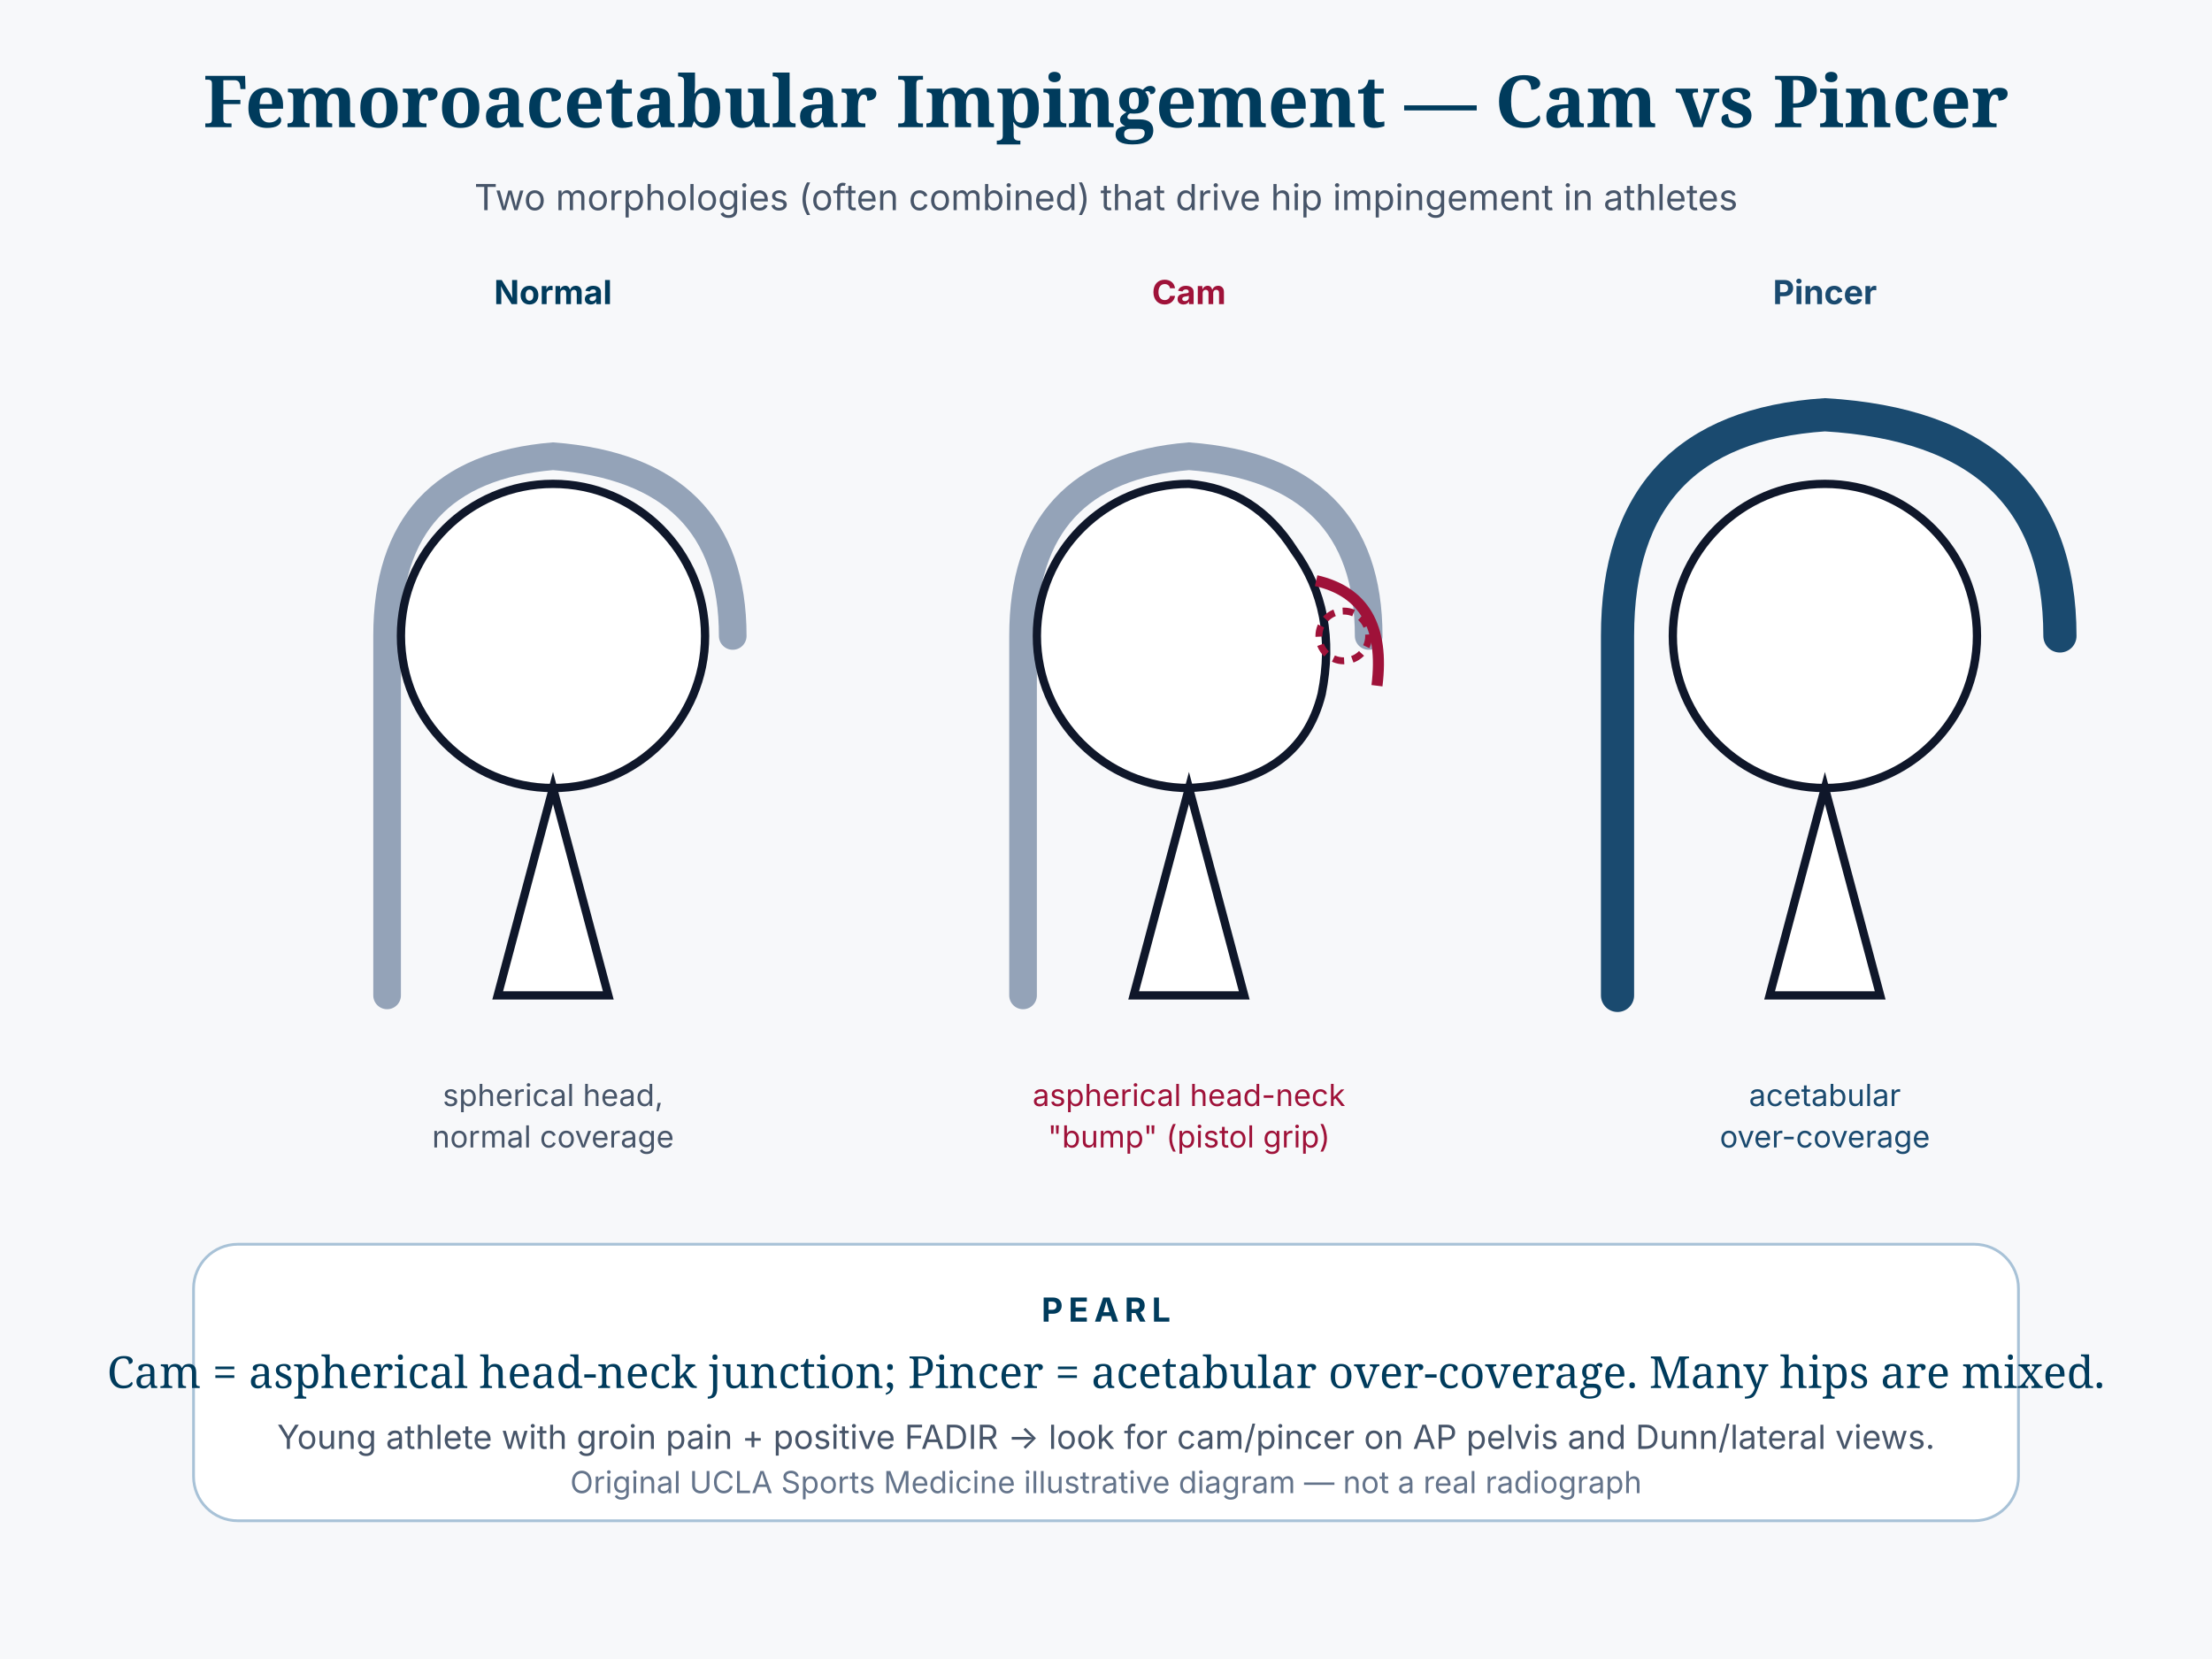
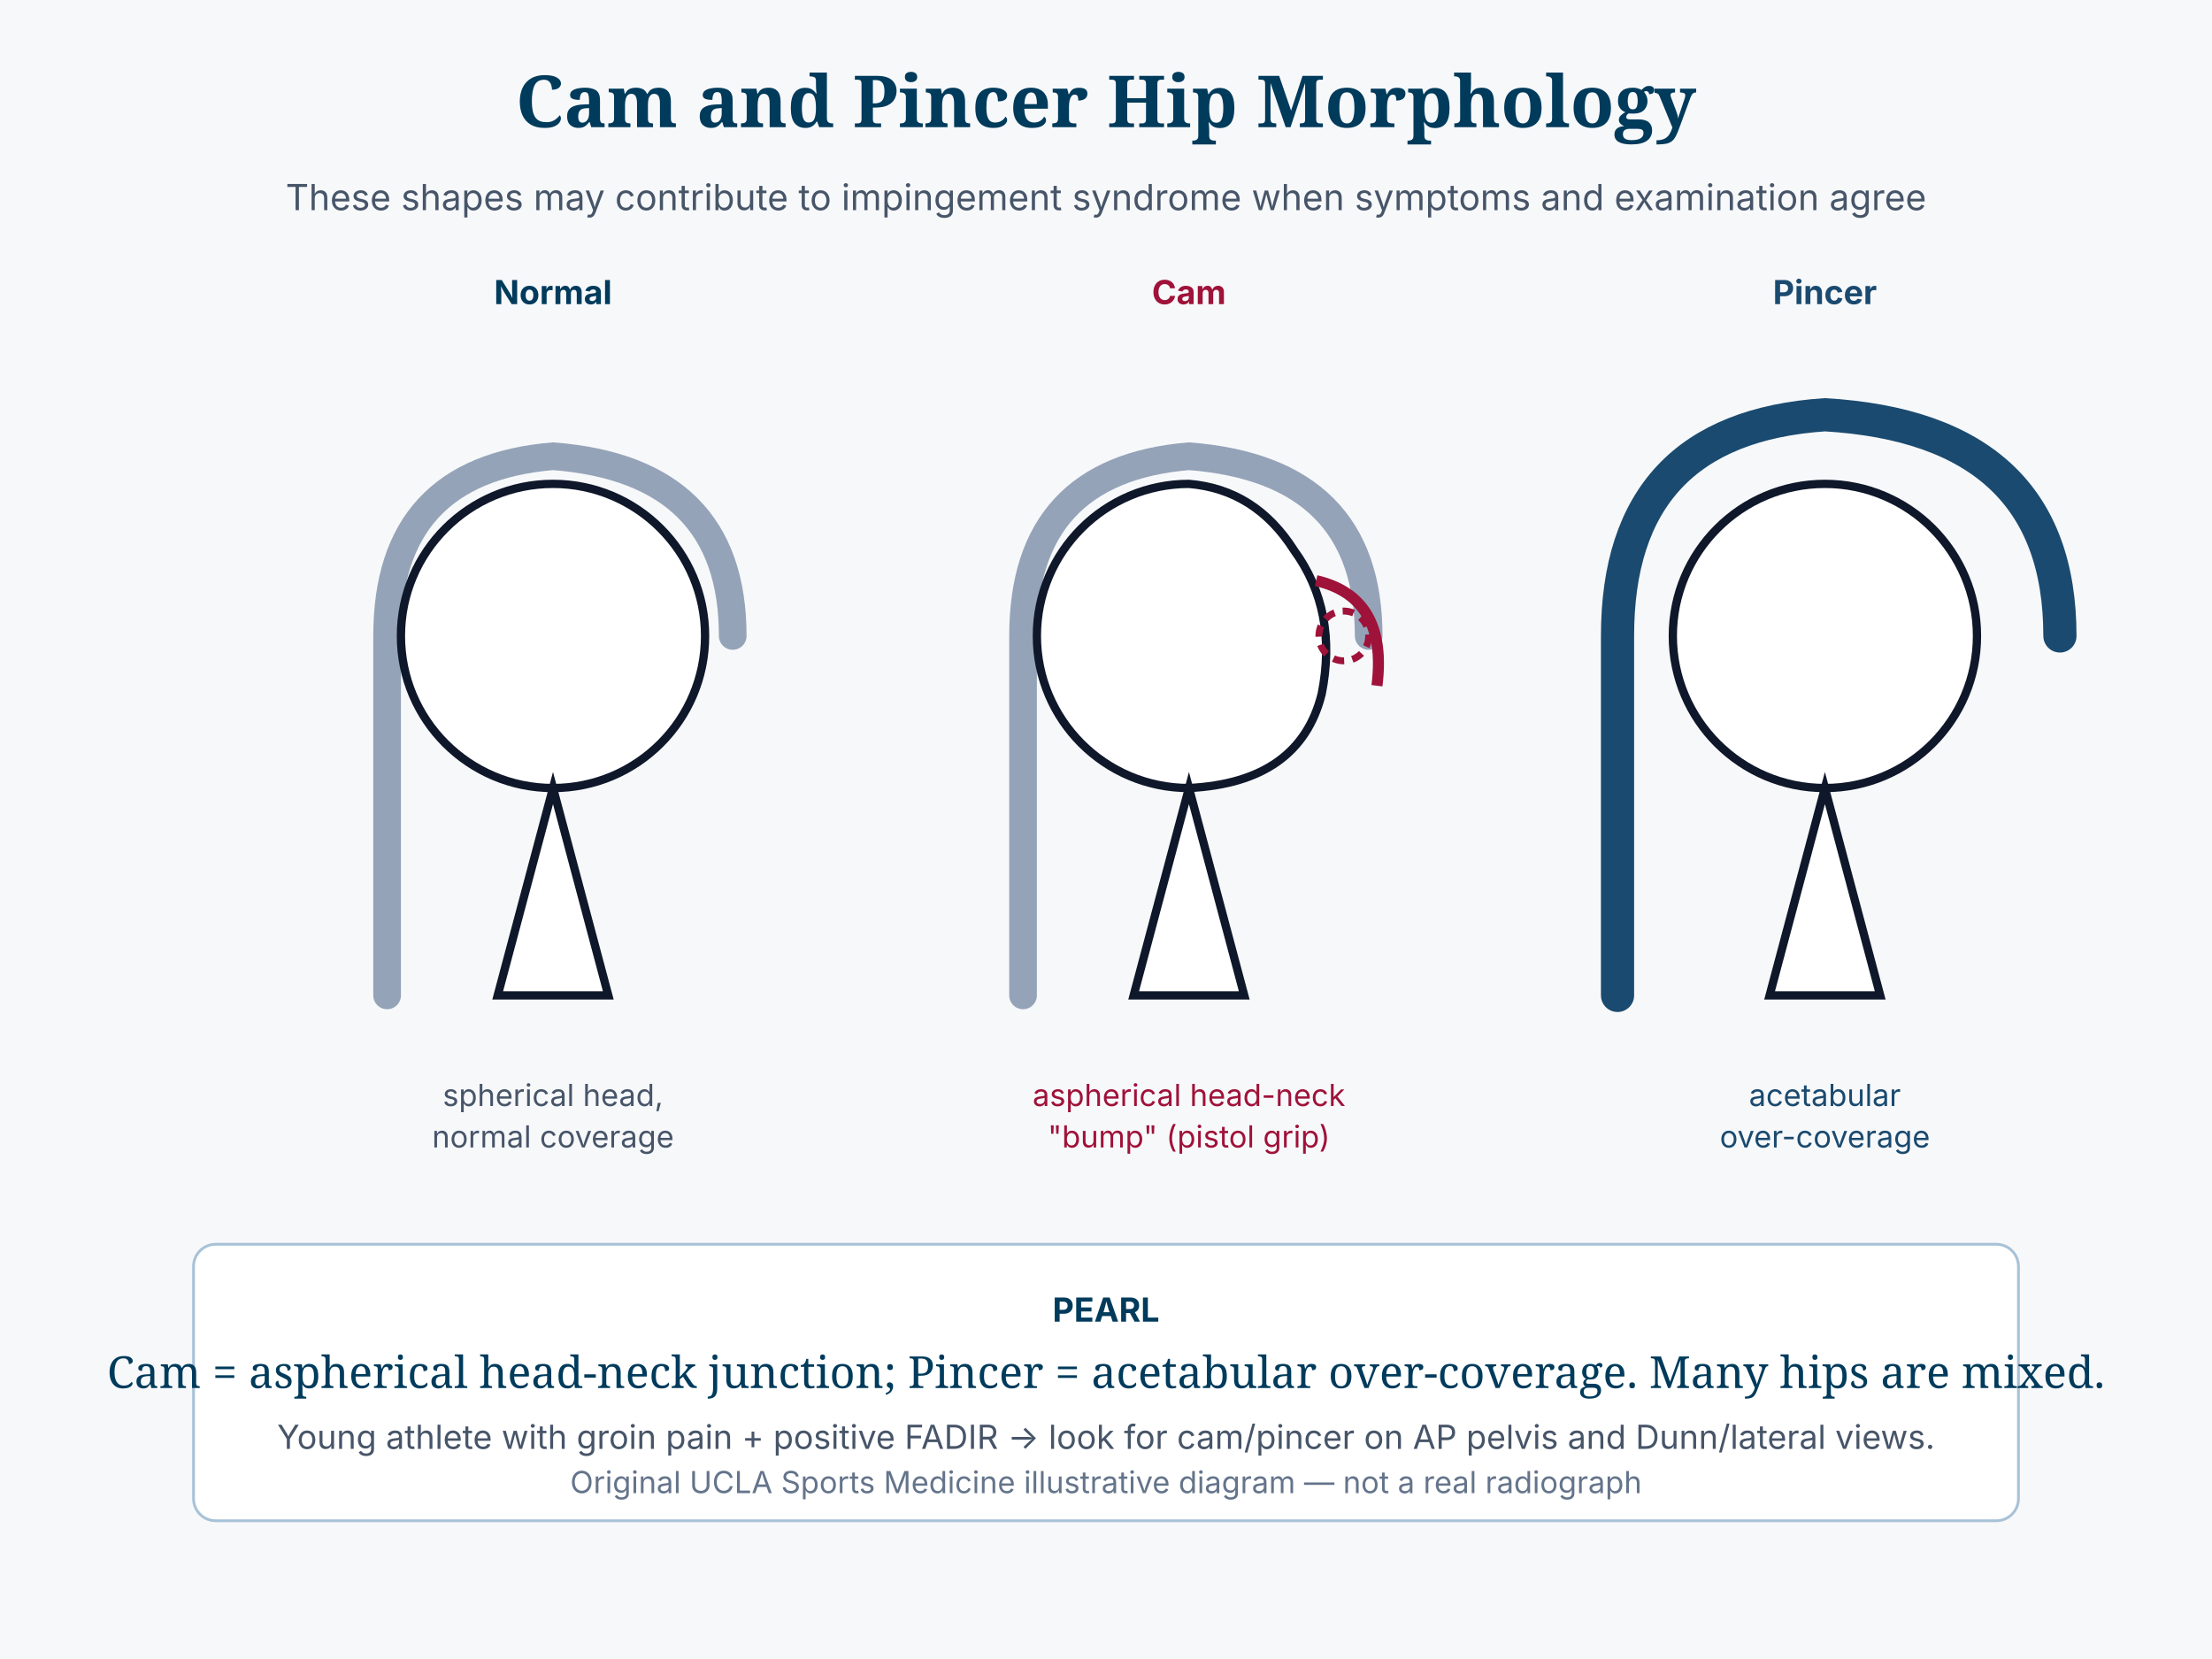
<svg xmlns="http://www.w3.org/2000/svg" viewBox="0 0 800 600" role="img" aria-label="FAI cam versus pincer morphology diagram">
  <rect width="800" height="600" fill="#F7F8FA" />
-   <text x="400" y="46" font-family="'Source Serif 4', serif" font-size="26" font-weight="700" fill="#003B5C" text-anchor="middle">Femoroacetabular Impingement — Cam vs Pincer</text>
-   <text x="400" y="76" font-family="Inter, sans-serif" font-size="13" fill="#475569" text-anchor="middle">Two morphologies (often combined) that drive hip impingement in athletes</text>
+   <text x="400" y="46" font-family="'Source Serif 4', serif" font-size="26" font-weight="700" fill="#003B5C" text-anchor="middle">Cam and Pincer Hip Morphology</text>
+   <text x="400" y="76" font-family="Inter, sans-serif" font-size="13" fill="#475569" text-anchor="middle">These shapes may contribute to impingement syndrome when symptoms and examination agree</text>
  <g transform="translate(70,110)" font-family="Inter, sans-serif">
    <text x="130" y="0" text-anchor="middle" font-weight="700" fill="#003B5C">Normal</text>
    <path d="M70 250 L70 120 Q70 60 130 55 Q195 60 195 120" fill="none" stroke="#94A3B8" stroke-width="10" stroke-linecap="round" />
    <circle cx="130" cy="120" r="55" fill="#FFFFFF" stroke="#0F172A" stroke-width="3" />
    <path d="M130 175 L110 250 L150 250 Z" fill="#FFFFFF" stroke="#0F172A" stroke-width="3" />
    <text x="130" y="290" text-anchor="middle" font-size="11" fill="#475569">spherical head,</text>
    <text x="130" y="305" text-anchor="middle" font-size="11" fill="#475569">normal coverage</text>
  </g>
  <g transform="translate(300,110)" font-family="Inter, sans-serif">
    <text x="130" y="0" text-anchor="middle" font-weight="700" fill="#9F1239">Cam</text>
    <path d="M70 250 L70 120 Q70 60 130 55 Q195 60 195 120" fill="none" stroke="#94A3B8" stroke-width="10" stroke-linecap="round" />
    <path d="M130 65 a55 55 0 1 0 0 110 q40 -2 48 -34 q6 -30 -10 -52 q-14 -22 -38 -24 Z" fill="#FFFFFF" stroke="#0F172A" stroke-width="3" />
    <path d="M176 100 q26 6 22 38" fill="none" stroke="#9F1239" stroke-width="4" />
    <circle cx="186" cy="120" r="9" fill="none" stroke="#9F1239" stroke-width="2.5" stroke-dasharray="4 3" />
    <path d="M130 175 L110 250 L150 250 Z" fill="#FFFFFF" stroke="#0F172A" stroke-width="3" />
    <text x="130" y="290" text-anchor="middle" font-size="11" fill="#9F1239">aspherical head-neck</text>
    <text x="130" y="305" text-anchor="middle" font-size="11" fill="#9F1239">"bump" (pistol grip)</text>
  </g>
  <g transform="translate(530,110)" font-family="Inter, sans-serif">
    <text x="130" y="0" text-anchor="middle" font-weight="700" fill="#1A4A6F">Pincer</text>
    <path d="M55 250 L55 120 Q55 45 130 40 Q215 45 215 120" fill="none" stroke="#1A4A6F" stroke-width="12" stroke-linecap="round" />
    <circle cx="130" cy="120" r="55" fill="#FFFFFF" stroke="#0F172A" stroke-width="3" />
    <path d="M130 175 L110 250 L150 250 Z" fill="#FFFFFF" stroke="#0F172A" stroke-width="3" />
    <text x="130" y="290" text-anchor="middle" font-size="11" fill="#1A4A6F">acetabular</text>
    <text x="130" y="305" text-anchor="middle" font-size="11" fill="#1A4A6F">over-coverage</text>
  </g>
  <g font-family="Inter, sans-serif">
-     <rect x="70" y="450" width="660" height="100" rx="16" fill="#FFFFFF" stroke="#A8C2D7" />
-     <text x="400" y="478" text-anchor="middle" font-weight="700" fill="#003B5C" font-size="12" letter-spacing="2">PEARL</text>
+     <rect x="70" y="450" width="660" height="100" rx="8" fill="#FFFFFF" stroke="#A8C2D7" />
+     <text x="400" y="478" text-anchor="middle" font-weight="700" fill="#003B5C" font-size="12" letter-spacing="0">PEARL</text>
    <text x="400" y="502" text-anchor="middle" font-family="'Source Serif 4', serif" font-size="16" fill="#003B5C">Cam = aspherical head-neck junction; Pincer = acetabular over-coverage. Many hips are mixed.</text>
    <text x="400" y="524" text-anchor="middle" font-size="12" fill="#475569">Young athlete with groin pain + positive FADIR → look for cam/pincer on AP pelvis and Dunn/lateral views.</text>
    <text x="400" y="540" text-anchor="middle" font-size="11" fill="#64748B">Original UCLA Sports Medicine illustrative diagram — not a real radiograph</text>
  </g>
</svg>
